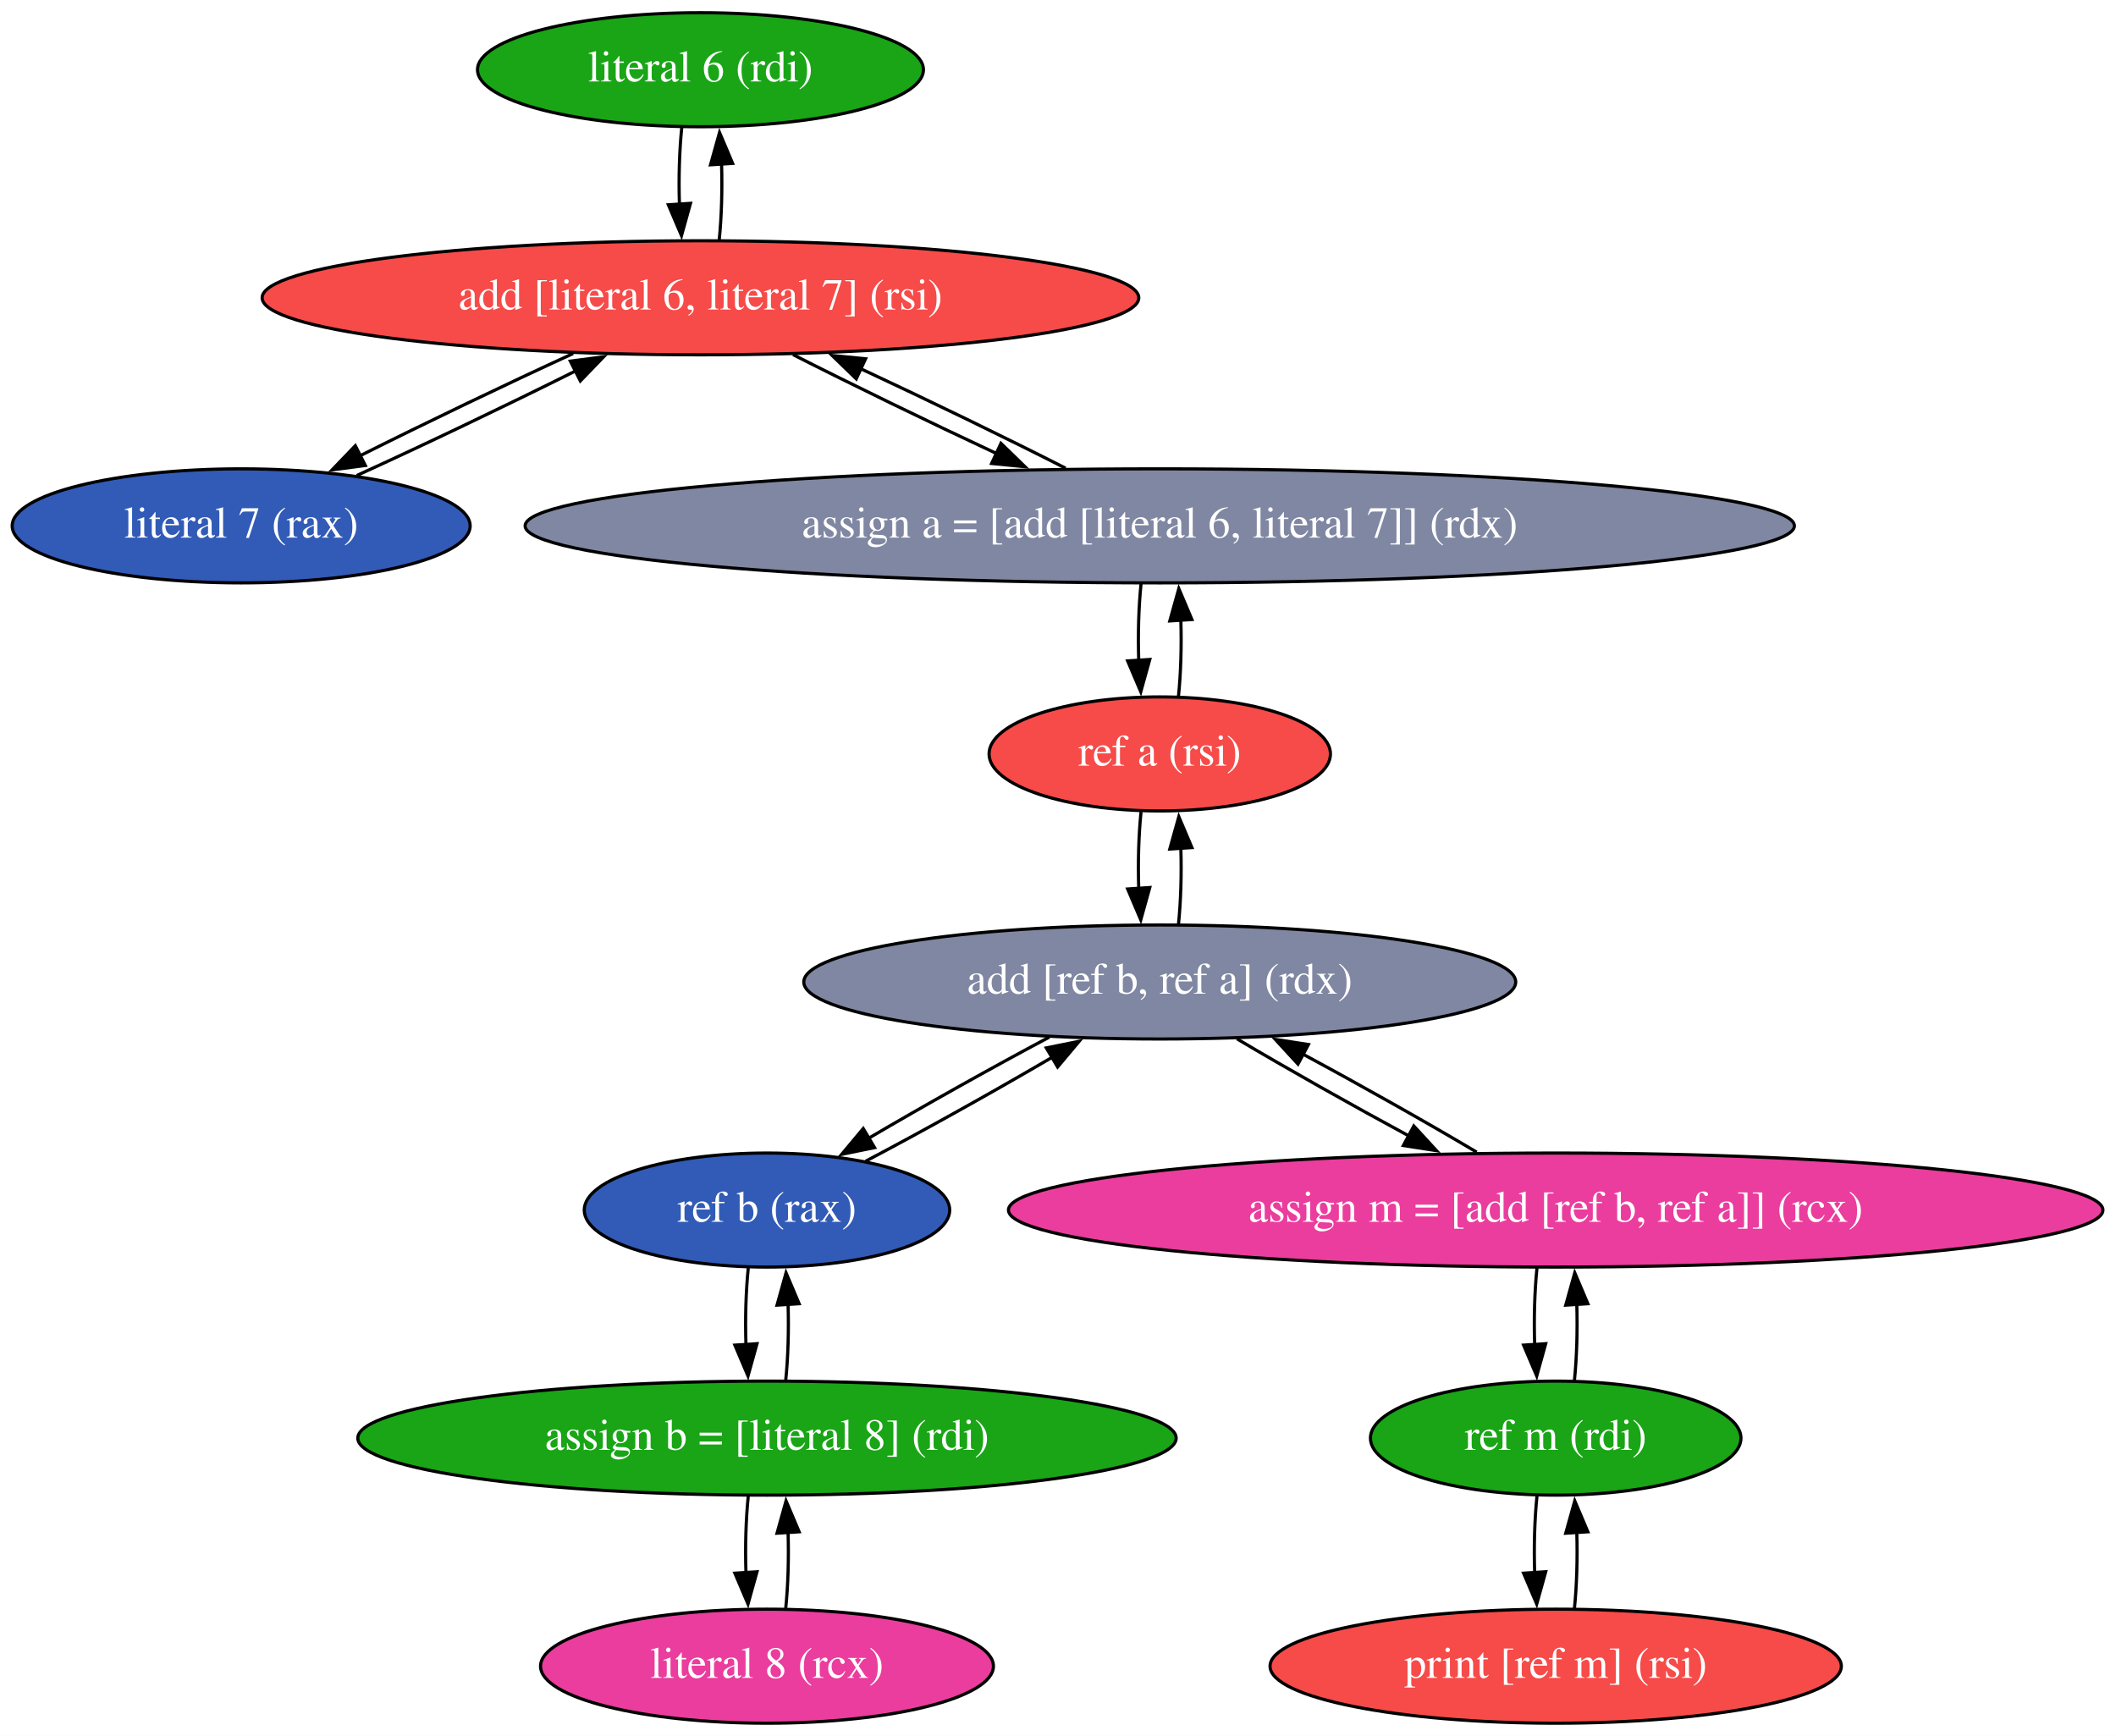
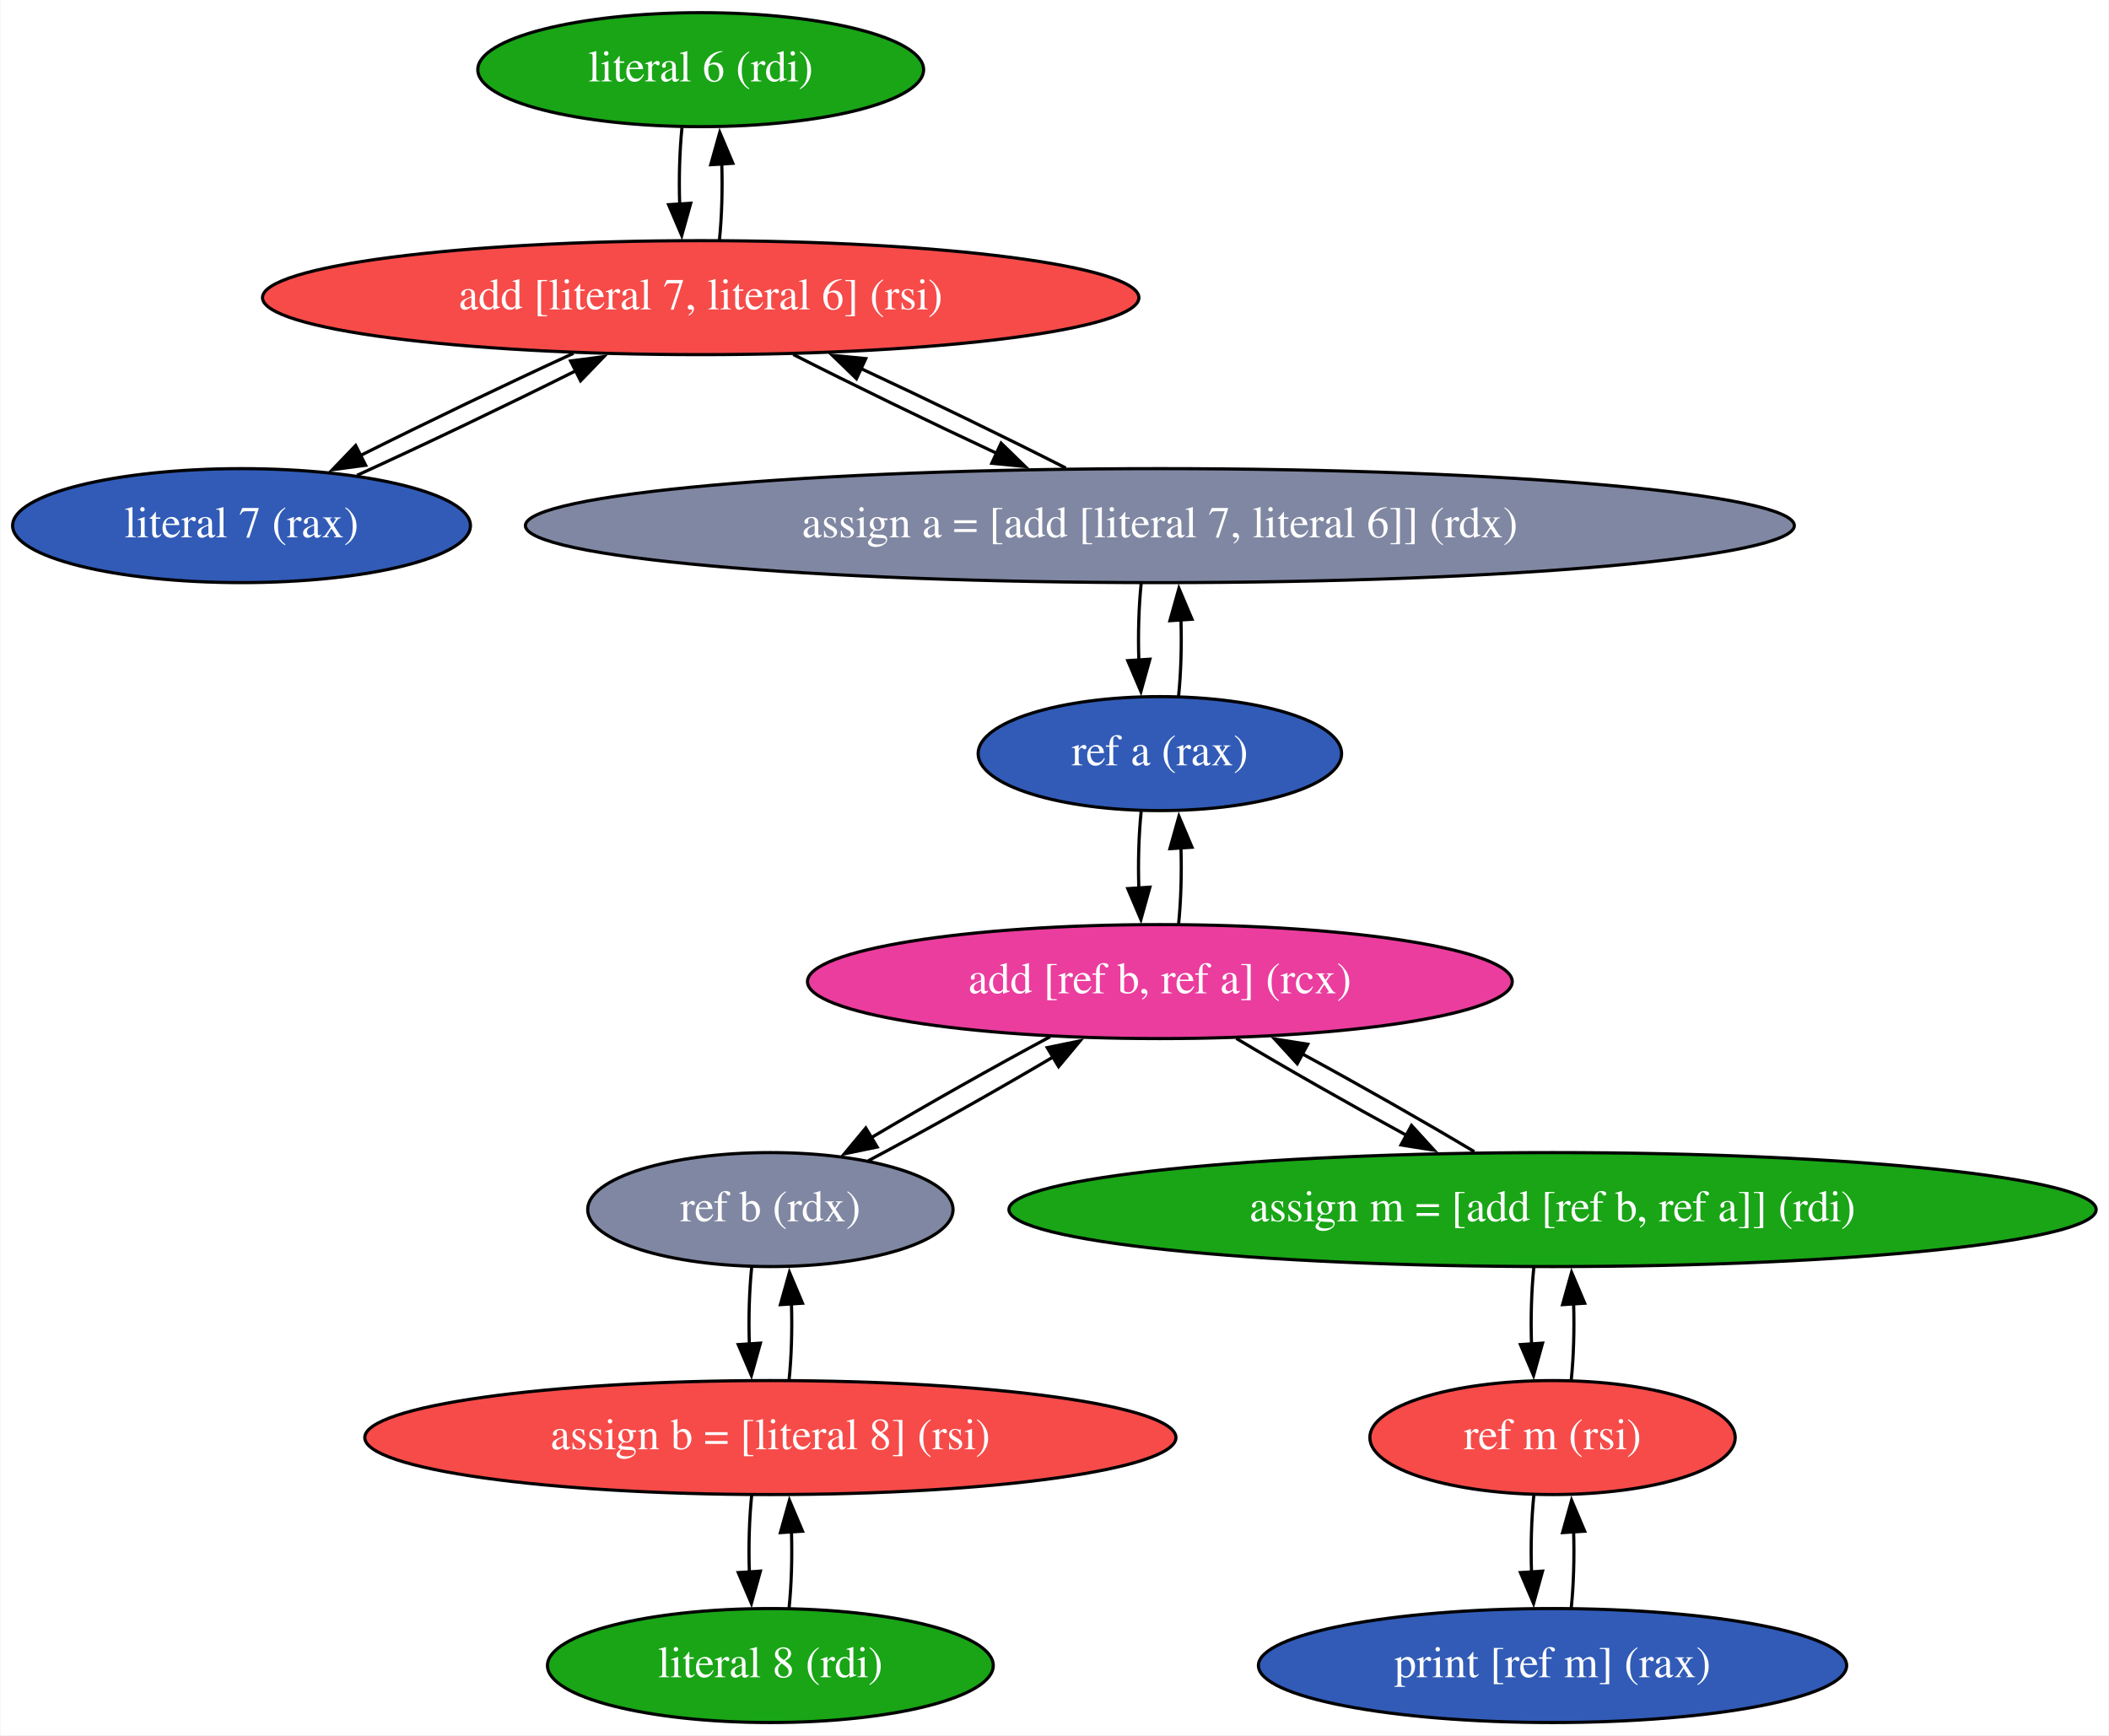
- <svg xmlns="http://www.w3.org/2000/svg" width="668pt" height="548pt" viewBox="0.00 0.00 668.03 548.00">
+ <svg xmlns="http://www.w3.org/2000/svg" width="666pt" height="548pt" viewBox="0.00 0.00 665.73 548.00">
  <g id="graph0" class="graph" transform="scale(1 1) rotate(0) translate(4 544)">
-     <polygon fill="white" stroke="none" points="-4,4 -4,-544 664.03,-544 664.03,4 -4,4" />
+     <polygon fill="white" stroke="none" points="-4,4 -4,-544 661.73,-544 661.73,4 -4,4" />
    <g id="node1" class="node">
      <ellipse fill="#19a516" stroke="black" cx="217.14" cy="-522" rx="70.39" ry="18" />
      <text text-anchor="middle" x="217.14" y="-518.3" font-family="Times,serif" font-size="14.00" fill="white">literal 6 (rdi)</text>
    </g>
    <g id="node2" class="node">
      <ellipse fill="#f64b49" stroke="black" cx="217.14" cy="-450" rx="138.38" ry="18" />
-       <text text-anchor="middle" x="217.14" y="-446.3" font-family="Times,serif" font-size="14.00" fill="white">add [literal 6, literal 7] (rsi)</text>
+       <text text-anchor="middle" x="217.14" y="-446.3" font-family="Times,serif" font-size="14.00" fill="white">add [literal 7, literal 6] (rsi)</text>
    </g>
    <g id="edge1" class="edge">
      <path fill="none" stroke="black" d="M211.23,-503.7C210.48,-496.41 210.23,-487.73 210.5,-479.54" />
      <polygon fill="black" stroke="black" points="213.99,-479.82 211.15,-469.61 207,-479.36 213.99,-479.82" />
    </g>
    <g id="edge2" class="edge">
      <path fill="none" stroke="black" d="M223.04,-468.1C223.8,-475.37 224.05,-484.04 223.8,-492.24" />
      <polygon fill="black" stroke="black" points="220.31,-491.98 223.16,-502.19 227.29,-492.43 220.31,-491.98" />
    </g>
    <g id="node3" class="node">
      <ellipse fill="#315bb6" stroke="black" cx="72.14" cy="-378" rx="72.29" ry="18" />
      <text text-anchor="middle" x="72.14" y="-374.3" font-family="Times,serif" font-size="14.00" fill="white">literal 7 (rax)</text>
    </g>
    <g id="edge3" class="edge">
      <path fill="none" stroke="black" d="M176.94,-432.41C155.82,-422.73 130.18,-410.41 109.5,-400.05" />
      <polygon fill="black" stroke="black" points="111.34,-397.06 100.84,-395.67 108.18,-403.31 111.34,-397.06" />
    </g>
    <g id="node4" class="node">
      <ellipse fill="#8087a2" stroke="black" cx="362.14" cy="-378" rx="200.36" ry="18" />
-       <text text-anchor="middle" x="362.14" y="-374.3" font-family="Times,serif" font-size="14.00" fill="white">assign a = [add [literal 6, literal 7]] (rdx)</text>
+       <text text-anchor="middle" x="362.14" y="-374.3" font-family="Times,serif" font-size="14.00" fill="white">assign a = [add [literal 7, literal 6]] (rdx)</text>
    </g>
    <g id="edge4" class="edge">
      <path fill="none" stroke="black" d="M246.37,-432.05C264.82,-422.67 289.07,-410.89 310.64,-400.82" />
      <polygon fill="black" stroke="black" points="312,-404.05 319.6,-396.67 309.06,-397.7 312,-404.05" />
    </g>
    <g id="edge5" class="edge">
      <path fill="none" stroke="black" d="M108.62,-393.89C129.73,-403.5 156.21,-416.17 177.77,-426.94" />
      <polygon fill="black" stroke="black" points="176.06,-430 186.57,-431.37 179.21,-423.75 176.06,-430" />
    </g>
    <g id="edge6" class="edge">
      <path fill="none" stroke="black" d="M332.42,-396.2C313.76,-405.69 289.31,-417.55 267.69,-427.63" />
      <polygon fill="black" stroke="black" points="266.33,-424.4 258.72,-431.78 269.27,-430.75 266.33,-424.4" />
    </g>
    <g id="node5" class="node">
-       <ellipse fill="#f64b49" stroke="black" cx="362.14" cy="-306" rx="53.89" ry="18" />
-       <text text-anchor="middle" x="362.14" y="-302.3" font-family="Times,serif" font-size="14.00" fill="white">ref a (rsi)</text>
+       <ellipse fill="#315bb6" stroke="black" cx="362.14" cy="-306" rx="57.39" ry="18" />
+       <text text-anchor="middle" x="362.14" y="-302.3" font-family="Times,serif" font-size="14.00" fill="white">ref a (rax)</text>
    </g>
    <g id="edge7" class="edge">
      <path fill="none" stroke="black" d="M356.23,-359.7C355.48,-352.41 355.23,-343.73 355.5,-335.54" />
      <polygon fill="black" stroke="black" points="358.99,-335.82 356.15,-325.61 352,-335.36 358.99,-335.82" />
    </g>
    <g id="edge11" class="edge">
      <path fill="none" stroke="black" d="M368.04,-324.1C368.8,-331.37 369.05,-340.04 368.8,-348.24" />
      <polygon fill="black" stroke="black" points="365.31,-347.98 368.16,-358.19 372.29,-348.43 365.31,-347.98" />
    </g>
    <g id="node9" class="node">
-       <ellipse fill="#8087a2" stroke="black" cx="362.14" cy="-234" rx="112.38" ry="18" />
-       <text text-anchor="middle" x="362.14" y="-230.3" font-family="Times,serif" font-size="14.00" fill="white">add [ref b, ref a] (rdx)</text>
+       <ellipse fill="#ea3d9e" stroke="black" cx="362.14" cy="-234" rx="111.28" ry="18" />
+       <text text-anchor="middle" x="362.14" y="-230.3" font-family="Times,serif" font-size="14.00" fill="white">add [ref b, ref a] (rcx)</text>
    </g>
    <g id="edge12" class="edge">
      <path fill="none" stroke="black" d="M356.23,-287.7C355.48,-280.41 355.23,-271.73 355.5,-263.54" />
      <polygon fill="black" stroke="black" points="358.99,-263.82 356.15,-253.61 352,-263.36 358.99,-263.82" />
    </g>
    <g id="node6" class="node">
-       <ellipse fill="#ea3d9e" stroke="black" cx="238.14" cy="-18" rx="71.49" ry="18" />
-       <text text-anchor="middle" x="238.14" y="-14.3" font-family="Times,serif" font-size="14.00" fill="white">literal 8 (rcx)</text>
+       <ellipse fill="#19a516" stroke="black" cx="239.14" cy="-18" rx="70.39" ry="18" />
+       <text text-anchor="middle" x="239.14" y="-14.3" font-family="Times,serif" font-size="14.00" fill="white">literal 8 (rdi)</text>
    </g>
    <g id="node7" class="node">
-       <ellipse fill="#19a516" stroke="black" cx="238.14" cy="-90" rx="129.18" ry="18" />
-       <text text-anchor="middle" x="238.14" y="-86.3" font-family="Times,serif" font-size="14.00" fill="white">assign b = [literal 8] (rdi)</text>
+       <ellipse fill="#f64b49" stroke="black" cx="239.14" cy="-90" rx="128.08" ry="18" />
+       <text text-anchor="middle" x="239.14" y="-86.3" font-family="Times,serif" font-size="14.00" fill="white">assign b = [literal 8] (rsi)</text>
    </g>
    <g id="edge8" class="edge">
-       <path fill="none" stroke="black" d="M244.04,-36.1C244.8,-43.37 245.05,-52.04 244.8,-60.24" />
-       <polygon fill="black" stroke="black" points="241.31,-59.98 244.16,-70.19 248.29,-60.43 241.31,-59.98" />
+       <path fill="none" stroke="black" d="M245.04,-36.1C245.8,-43.37 246.05,-52.04 245.8,-60.24" />
+       <polygon fill="black" stroke="black" points="242.31,-59.98 245.16,-70.19 249.29,-60.43 242.31,-59.98" />
    </g>
    <g id="edge9" class="edge">
-       <path fill="none" stroke="black" d="M232.23,-71.7C231.48,-64.41 231.23,-55.73 231.5,-47.54" />
-       <polygon fill="black" stroke="black" points="234.99,-47.82 232.15,-37.61 228,-47.36 234.99,-47.82" />
+       <path fill="none" stroke="black" d="M233.23,-71.7C232.48,-64.41 232.23,-55.73 232.5,-47.54" />
+       <polygon fill="black" stroke="black" points="235.99,-47.82 233.15,-37.61 229,-47.36 235.99,-47.82" />
    </g>
    <g id="node8" class="node">
-       <ellipse fill="#315bb6" stroke="black" cx="238.14" cy="-162" rx="57.69" ry="18" />
-       <text text-anchor="middle" x="238.14" y="-158.3" font-family="Times,serif" font-size="14.00" fill="white">ref b (rax)</text>
+       <ellipse fill="#8087a2" stroke="black" cx="239.14" cy="-162" rx="57.69" ry="18" />
+       <text text-anchor="middle" x="239.14" y="-158.3" font-family="Times,serif" font-size="14.00" fill="white">ref b (rdx)</text>
    </g>
    <g id="edge10" class="edge">
-       <path fill="none" stroke="black" d="M244.04,-108.1C244.8,-115.37 245.05,-124.04 244.8,-132.24" />
-       <polygon fill="black" stroke="black" points="241.31,-131.98 244.16,-142.19 248.29,-132.43 241.31,-131.98" />
+       <path fill="none" stroke="black" d="M245.04,-108.1C245.8,-115.37 246.05,-124.04 245.8,-132.24" />
+       <polygon fill="black" stroke="black" points="242.31,-131.98 245.16,-142.19 249.29,-132.43 242.31,-131.98" />
    </g>
    <g id="edge13" class="edge">
-       <path fill="none" stroke="black" d="M232.23,-143.7C231.48,-136.41 231.23,-127.73 231.5,-119.54" />
-       <polygon fill="black" stroke="black" points="234.99,-119.82 232.15,-109.61 228,-119.36 234.99,-119.82" />
+       <path fill="none" stroke="black" d="M233.23,-143.7C232.48,-136.41 232.23,-127.73 232.5,-119.54" />
+       <polygon fill="black" stroke="black" points="235.99,-119.82 233.15,-109.61 229,-119.36 235.99,-119.82" />
    </g>
    <g id="edge14" class="edge">
-       <path fill="none" stroke="black" d="M269.28,-177.42C287.27,-186.89 309.82,-199.47 328.25,-210.27" />
-       <polygon fill="black" stroke="black" points="326.32,-213.19 336.7,-215.28 329.89,-207.17 326.32,-213.19" />
+       <path fill="none" stroke="black" d="M270.07,-177.42C287.93,-186.89 310.3,-199.47 328.57,-210.27" />
+       <polygon fill="black" stroke="black" points="326.57,-213.15 336.95,-215.28 330.16,-207.14 326.57,-213.15" />
    </g>
    <g id="edge15" class="edge">
      <path fill="none" stroke="black" d="M368.04,-252.1C368.8,-259.37 369.05,-268.04 368.8,-276.24" />
      <polygon fill="black" stroke="black" points="365.31,-275.98 368.16,-286.19 372.29,-276.43 365.31,-275.98" />
    </g>
    <g id="edge16" class="edge">
-       <path fill="none" stroke="black" d="M327.25,-216.59C309.32,-207.06 287.71,-194.95 270.2,-184.65" />
-       <polygon fill="black" stroke="black" points="272.11,-181.71 261.73,-179.6 268.53,-187.73 272.11,-181.71" />
+       <path fill="none" stroke="black" d="M327.49,-216.59C309.69,-207.06 288.25,-194.95 270.89,-184.65" />
+       <polygon fill="black" stroke="black" points="272.87,-181.76 262.5,-179.61 269.27,-187.76 272.87,-181.76" />
    </g>
    <g id="node10" class="node">
-       <ellipse fill="#ea3d9e" stroke="black" cx="487.14" cy="-162" rx="172.77" ry="18" />
-       <text text-anchor="middle" x="487.14" y="-158.3" font-family="Times,serif" font-size="14.00" fill="white">assign m = [add [ref b, ref a]] (rcx)</text>
+       <ellipse fill="#19a516" stroke="black" cx="486.14" cy="-162" rx="171.67" ry="18" />
+       <text text-anchor="middle" x="486.14" y="-158.3" font-family="Times,serif" font-size="14.00" fill="white">assign m = [add [ref b, ref a]] (rdi)</text>
    </g>
    <g id="edge17" class="edge">
-       <path fill="none" stroke="black" d="M386.52,-216.05C402.01,-206.84 422.42,-195.32 440.85,-185.37" />
-       <polygon fill="black" stroke="black" points="442.34,-188.55 449.51,-180.75 439.04,-182.37 442.34,-188.55" />
+       <path fill="none" stroke="black" d="M386.28,-216.05C401.63,-206.84 421.88,-195.32 440.17,-185.37" />
+       <polygon fill="black" stroke="black" points="441.61,-188.57 448.75,-180.75 438.29,-182.41 441.61,-188.57" />
    </g>
    <g id="edge18" class="edge">
-       <path fill="none" stroke="black" d="M462.19,-180.29C446.45,-189.64 425.79,-201.29 407.28,-211.25" />
-       <polygon fill="black" stroke="black" points="405.78,-208.08 398.61,-215.88 409.08,-214.26 405.78,-208.08" />
+       <path fill="none" stroke="black" d="M461.44,-180.29C445.83,-189.64 425.33,-201.29 406.97,-211.25" />
+       <polygon fill="black" stroke="black" points="405.52,-208.06 398.37,-215.87 408.84,-214.22 405.52,-208.06" />
    </g>
    <g id="node11" class="node">
-       <ellipse fill="#19a516" stroke="black" cx="487.14" cy="-90" rx="58.49" ry="18" />
-       <text text-anchor="middle" x="487.14" y="-86.3" font-family="Times,serif" font-size="14.00" fill="white">ref m (rdi)</text>
+       <ellipse fill="#f64b49" stroke="black" cx="486.14" cy="-90" rx="57.69" ry="18" />
+       <text text-anchor="middle" x="486.14" y="-86.3" font-family="Times,serif" font-size="14.00" fill="white">ref m (rsi)</text>
    </g>
    <g id="edge19" class="edge">
-       <path fill="none" stroke="black" d="M481.23,-143.7C480.48,-136.41 480.23,-127.73 480.5,-119.54" />
-       <polygon fill="black" stroke="black" points="483.99,-119.82 481.15,-109.61 477,-119.36 483.99,-119.82" />
+       <path fill="none" stroke="black" d="M480.23,-143.7C479.48,-136.41 479.23,-127.73 479.5,-119.54" />
+       <polygon fill="black" stroke="black" points="482.99,-119.82 480.15,-109.61 476,-119.36 482.99,-119.82" />
    </g>
    <g id="edge20" class="edge">
-       <path fill="none" stroke="black" d="M493.04,-108.1C493.8,-115.37 494.05,-124.04 493.8,-132.24" />
-       <polygon fill="black" stroke="black" points="490.31,-131.98 493.16,-142.19 497.29,-132.43 490.31,-131.98" />
+       <path fill="none" stroke="black" d="M492.04,-108.1C492.8,-115.37 493.05,-124.04 492.8,-132.24" />
+       <polygon fill="black" stroke="black" points="489.31,-131.98 492.16,-142.19 496.29,-132.43 489.31,-131.98" />
    </g>
    <g id="node12" class="node">
-       <ellipse fill="#f64b49" stroke="black" cx="487.14" cy="-18" rx="90.18" ry="18" />
-       <text text-anchor="middle" x="487.14" y="-14.3" font-family="Times,serif" font-size="14.00" fill="white">print [ref m] (rsi)</text>
+       <ellipse fill="#315bb6" stroke="black" cx="486.14" cy="-18" rx="92.88" ry="18" />
+       <text text-anchor="middle" x="486.14" y="-14.3" font-family="Times,serif" font-size="14.00" fill="white">print [ref m] (rax)</text>
    </g>
    <g id="edge21" class="edge">
-       <path fill="none" stroke="black" d="M481.23,-71.7C480.48,-64.41 480.23,-55.73 480.5,-47.54" />
-       <polygon fill="black" stroke="black" points="483.99,-47.82 481.15,-37.61 477,-47.36 483.99,-47.82" />
+       <path fill="none" stroke="black" d="M480.23,-71.7C479.48,-64.41 479.23,-55.73 479.5,-47.54" />
+       <polygon fill="black" stroke="black" points="482.99,-47.82 480.15,-37.61 476,-47.36 482.99,-47.82" />
    </g>
    <g id="edge22" class="edge">
-       <path fill="none" stroke="black" d="M493.04,-36.1C493.8,-43.37 494.05,-52.04 493.8,-60.24" />
-       <polygon fill="black" stroke="black" points="490.31,-59.98 493.16,-70.19 497.29,-60.43 490.31,-59.98" />
+       <path fill="none" stroke="black" d="M492.04,-36.1C492.8,-43.37 493.05,-52.04 492.8,-60.24" />
+       <polygon fill="black" stroke="black" points="489.31,-59.98 492.16,-70.19 496.29,-60.43 489.31,-59.98" />
    </g>
  </g>
</svg>
